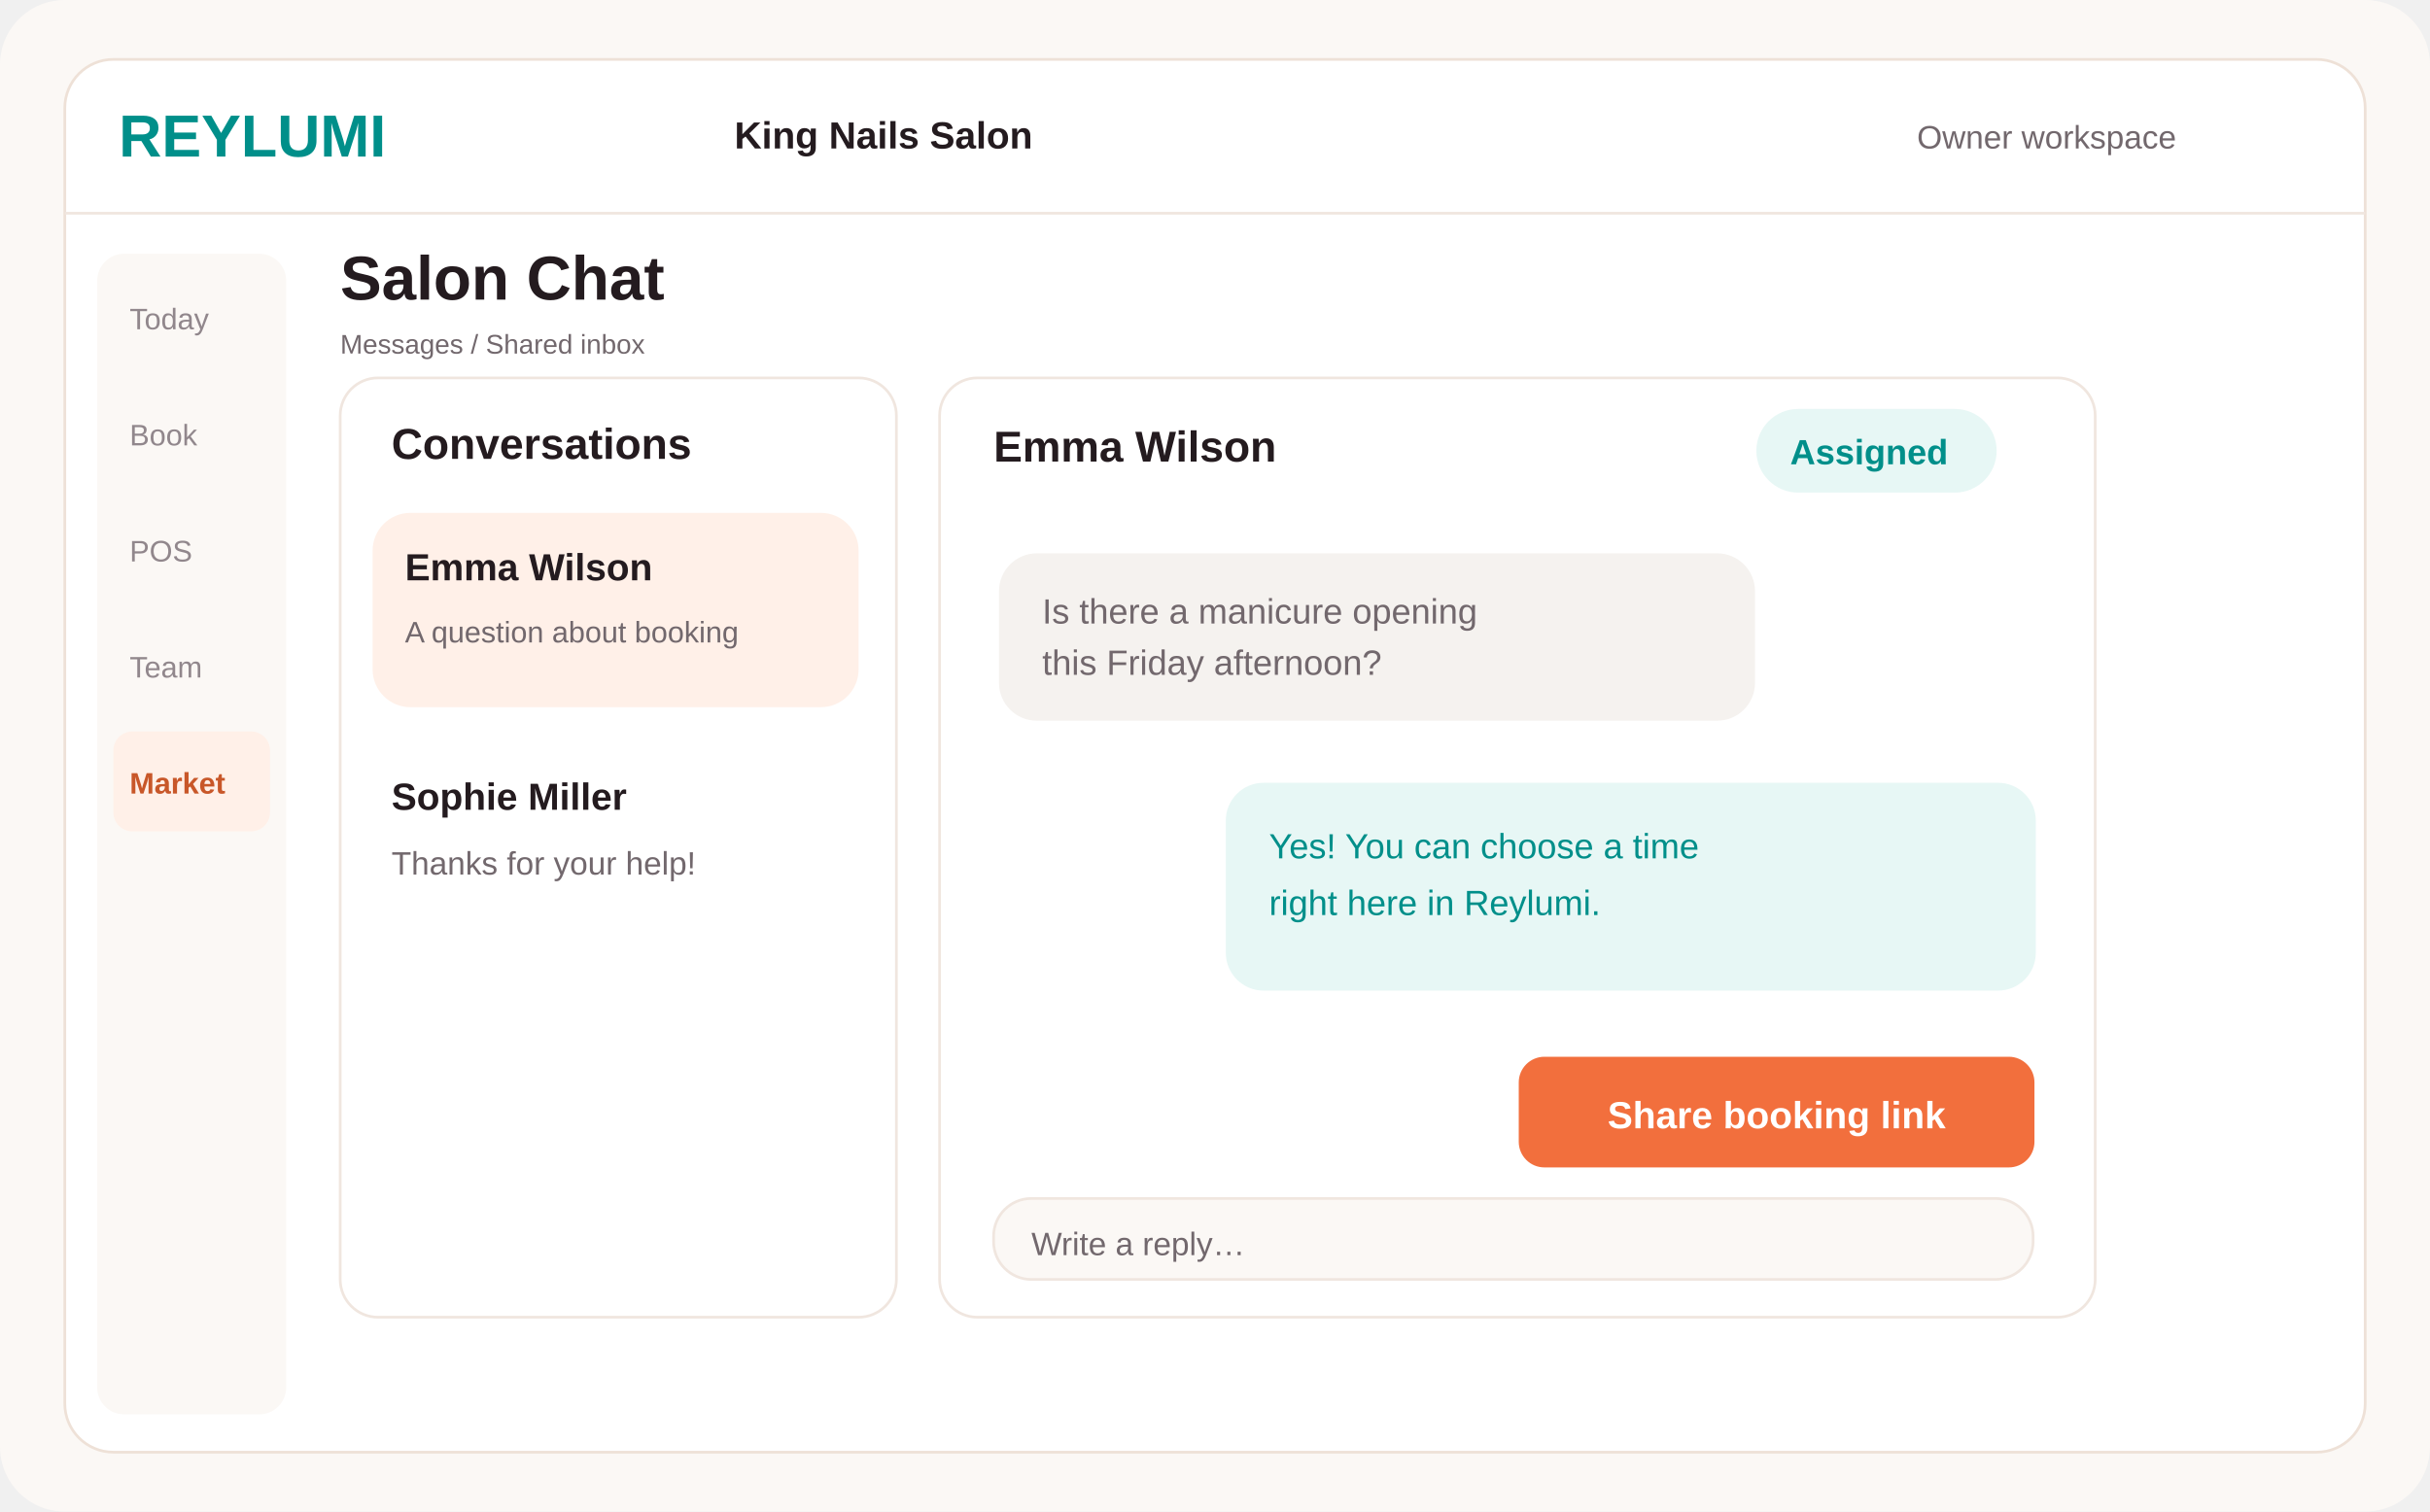
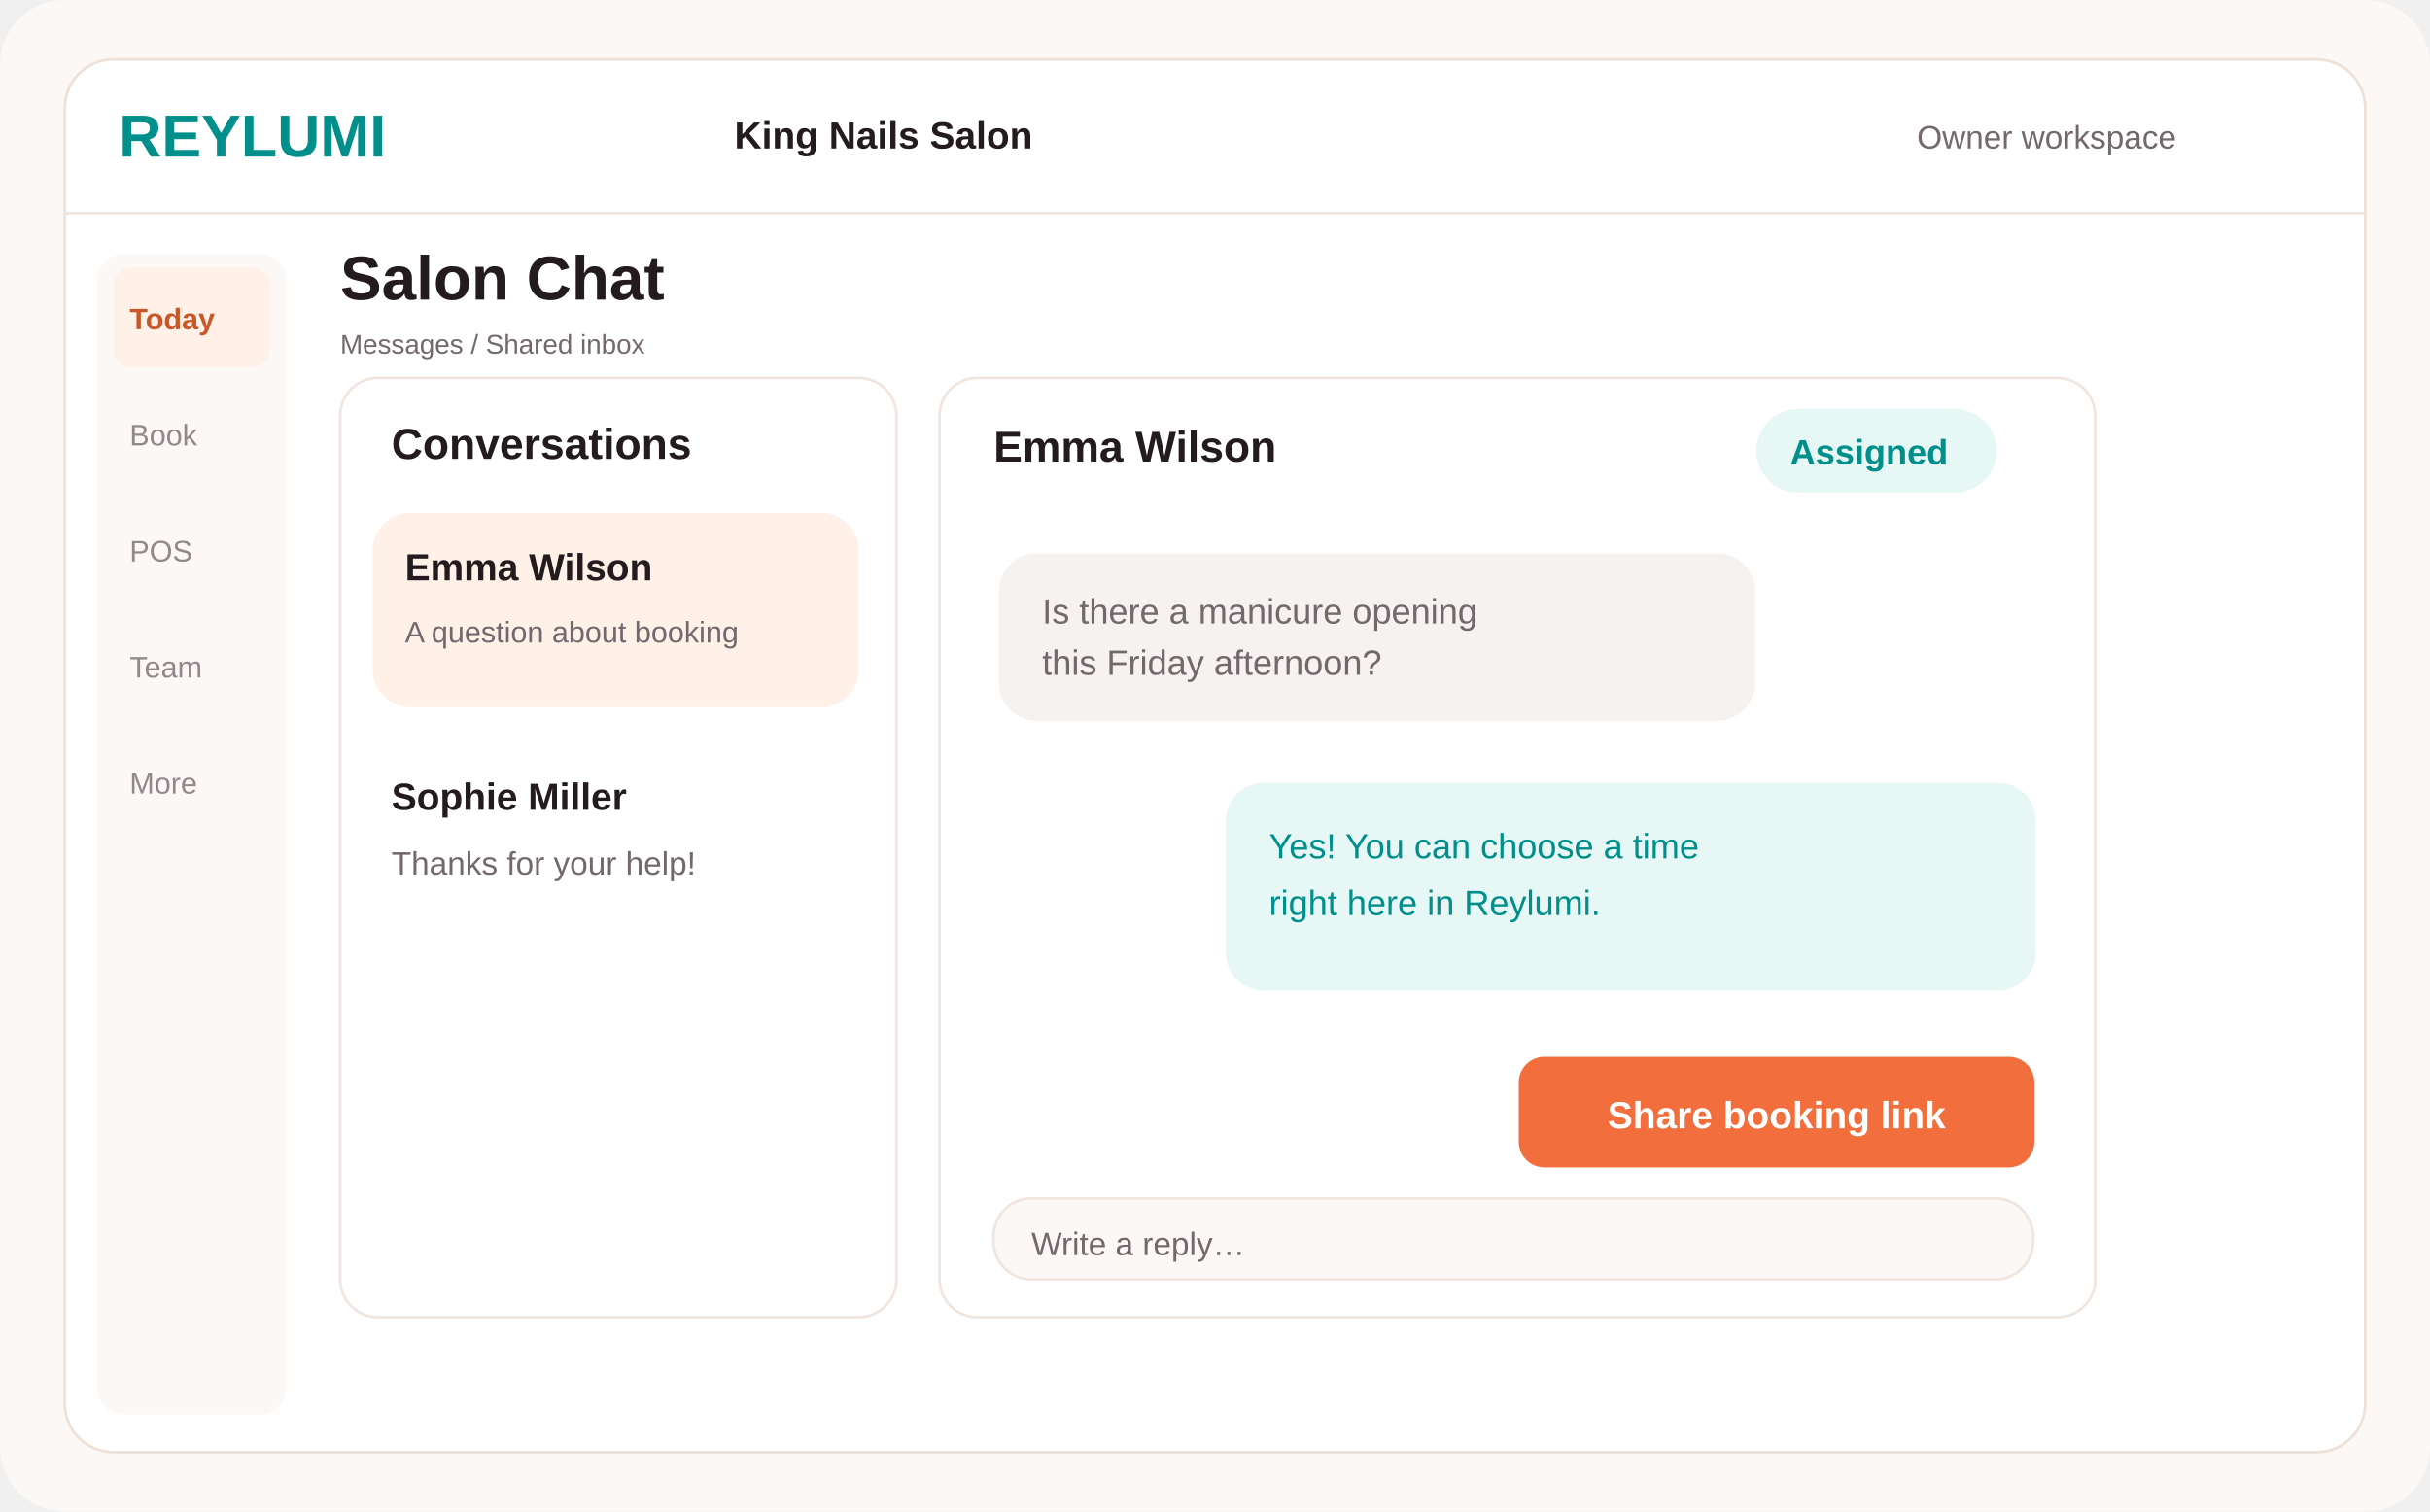
<svg xmlns="http://www.w3.org/2000/svg" width="900" height="560" viewBox="0 0 900 560">
  <g font-family="Arial,Helvetica,sans-serif">
    <rect x="0" y="0" width="900" height="560" rx="24" fill="#fbf8f5" stroke="none" />
    <rect x="24" y="22" width="852" height="516" rx="18" fill="#fff" stroke="#eee1d7" />
    <path d="M24 79h852" stroke="#f0e6df" />
    <text x="44" y="58" font-size="22" fill="#008f8a" font-weight="800">REYLUMI</text>
    <text x="272" y="55" font-size="14" fill="#241b1f" font-weight="600">King Nails Salon</text>
    <text x="710" y="55" font-size="12" fill="#72686d" font-weight="400">Owner workspace</text>
    <rect x="36" y="94" width="70" height="430" rx="10" fill="#fbf8f5" stroke="none" />
-     <text x="48" y="122" font-size="11" fill="#91878c" font-weight="400">Today</text>
+     <rect x="42" y="99" width="58" height="37" rx="7" fill="#fff0e8" stroke="none" />
+     <text x="48" y="122" font-size="11" fill="#c85729" font-weight="700">Today</text>
    <text x="48" y="165" font-size="11" fill="#91878c" font-weight="400">Book</text>
    <text x="48" y="208" font-size="11" fill="#91878c" font-weight="400">POS</text>
    <text x="48" y="251" font-size="11" fill="#91878c" font-weight="400">Team</text>
-     <rect x="42" y="271" width="58" height="37" rx="7" fill="#fff0e8" stroke="none" />
-     <text x="48" y="294" font-size="11" fill="#c85729" font-weight="700">Market</text>
+     <text x="48" y="294" font-size="11" fill="#91878c" font-weight="400">More</text>
    <text x="126" y="111" font-size="23" fill="#241b1f" font-weight="750">Salon Chat</text>
    <text x="126" y="131" font-size="10" fill="#72686d" font-weight="400">Messages / Shared inbox</text>
    <rect x="126" y="140" width="206" height="348" rx="14" fill="#fff" stroke="#f0e6df" />
    <text x="145" y="170" font-size="16" fill="#241b1f" font-weight="700">Conversations</text>
    <rect x="138" y="190" width="180" height="72" rx="14" fill="#fff0e8" stroke="none" />
    <text x="150" y="215" font-size="14" fill="#241b1f" font-weight="600">Emma Wilson</text>
    <text x="150" y="238" font-size="11" fill="#72686d" font-weight="400">A question about booking</text>
    <text x="145" y="300" font-size="14" fill="#241b1f" font-weight="600">Sophie Miller</text>
    <text x="145" y="324" font-size="12" fill="#72686d" font-weight="400">Thanks for your help!</text>
    <rect x="348" y="140" width="428" height="348" rx="14" fill="#fff" stroke="#f0e6df" />
    <text x="368" y="171" font-size="16" fill="#241b1f" font-weight="700">Emma Wilson</text>
    <rect x="651" y="152" width="88" height="30" rx="15" fill="#e7f7f5" stroke="#e7f7f5" />
    <text x="663" y="172" font-size="13" fill="#008f8a" font-weight="600">Assigned</text>
    <rect x="370" y="205" width="280" height="62" rx="14" fill="#f5f2ef" stroke="none" />
    <text x="386" y="231" font-size="13" fill="#72686d" font-weight="400">Is there a manicure opening</text>
    <text x="386" y="250" font-size="13" fill="#72686d" font-weight="400">this Friday afternoon?</text>
    <rect x="454" y="290" width="300" height="77" rx="14" fill="#e7f7f5" stroke="none" />
    <text x="470" y="318" font-size="13" fill="#008f8a" font-weight="400">Yes! You can choose a time</text>
    <text x="470" y="339" font-size="13" fill="#008f8a" font-weight="400">right here in Reylumi.</text>
    <rect x="563" y="392" width="190" height="40" rx="9" fill="#f26f3d" stroke="#f26f3d" />
    <text text-anchor="middle" x="658" y="418" font-size="14" fill="#fff" font-weight="700">Share booking link</text>
    <rect x="368" y="444" width="385" height="30" rx="14" fill="#fbf8f5" stroke="#f0e6df" />
    <text x="382" y="465" font-size="12" fill="#72686d" font-weight="400">Write a reply…</text>
  </g>
</svg>
